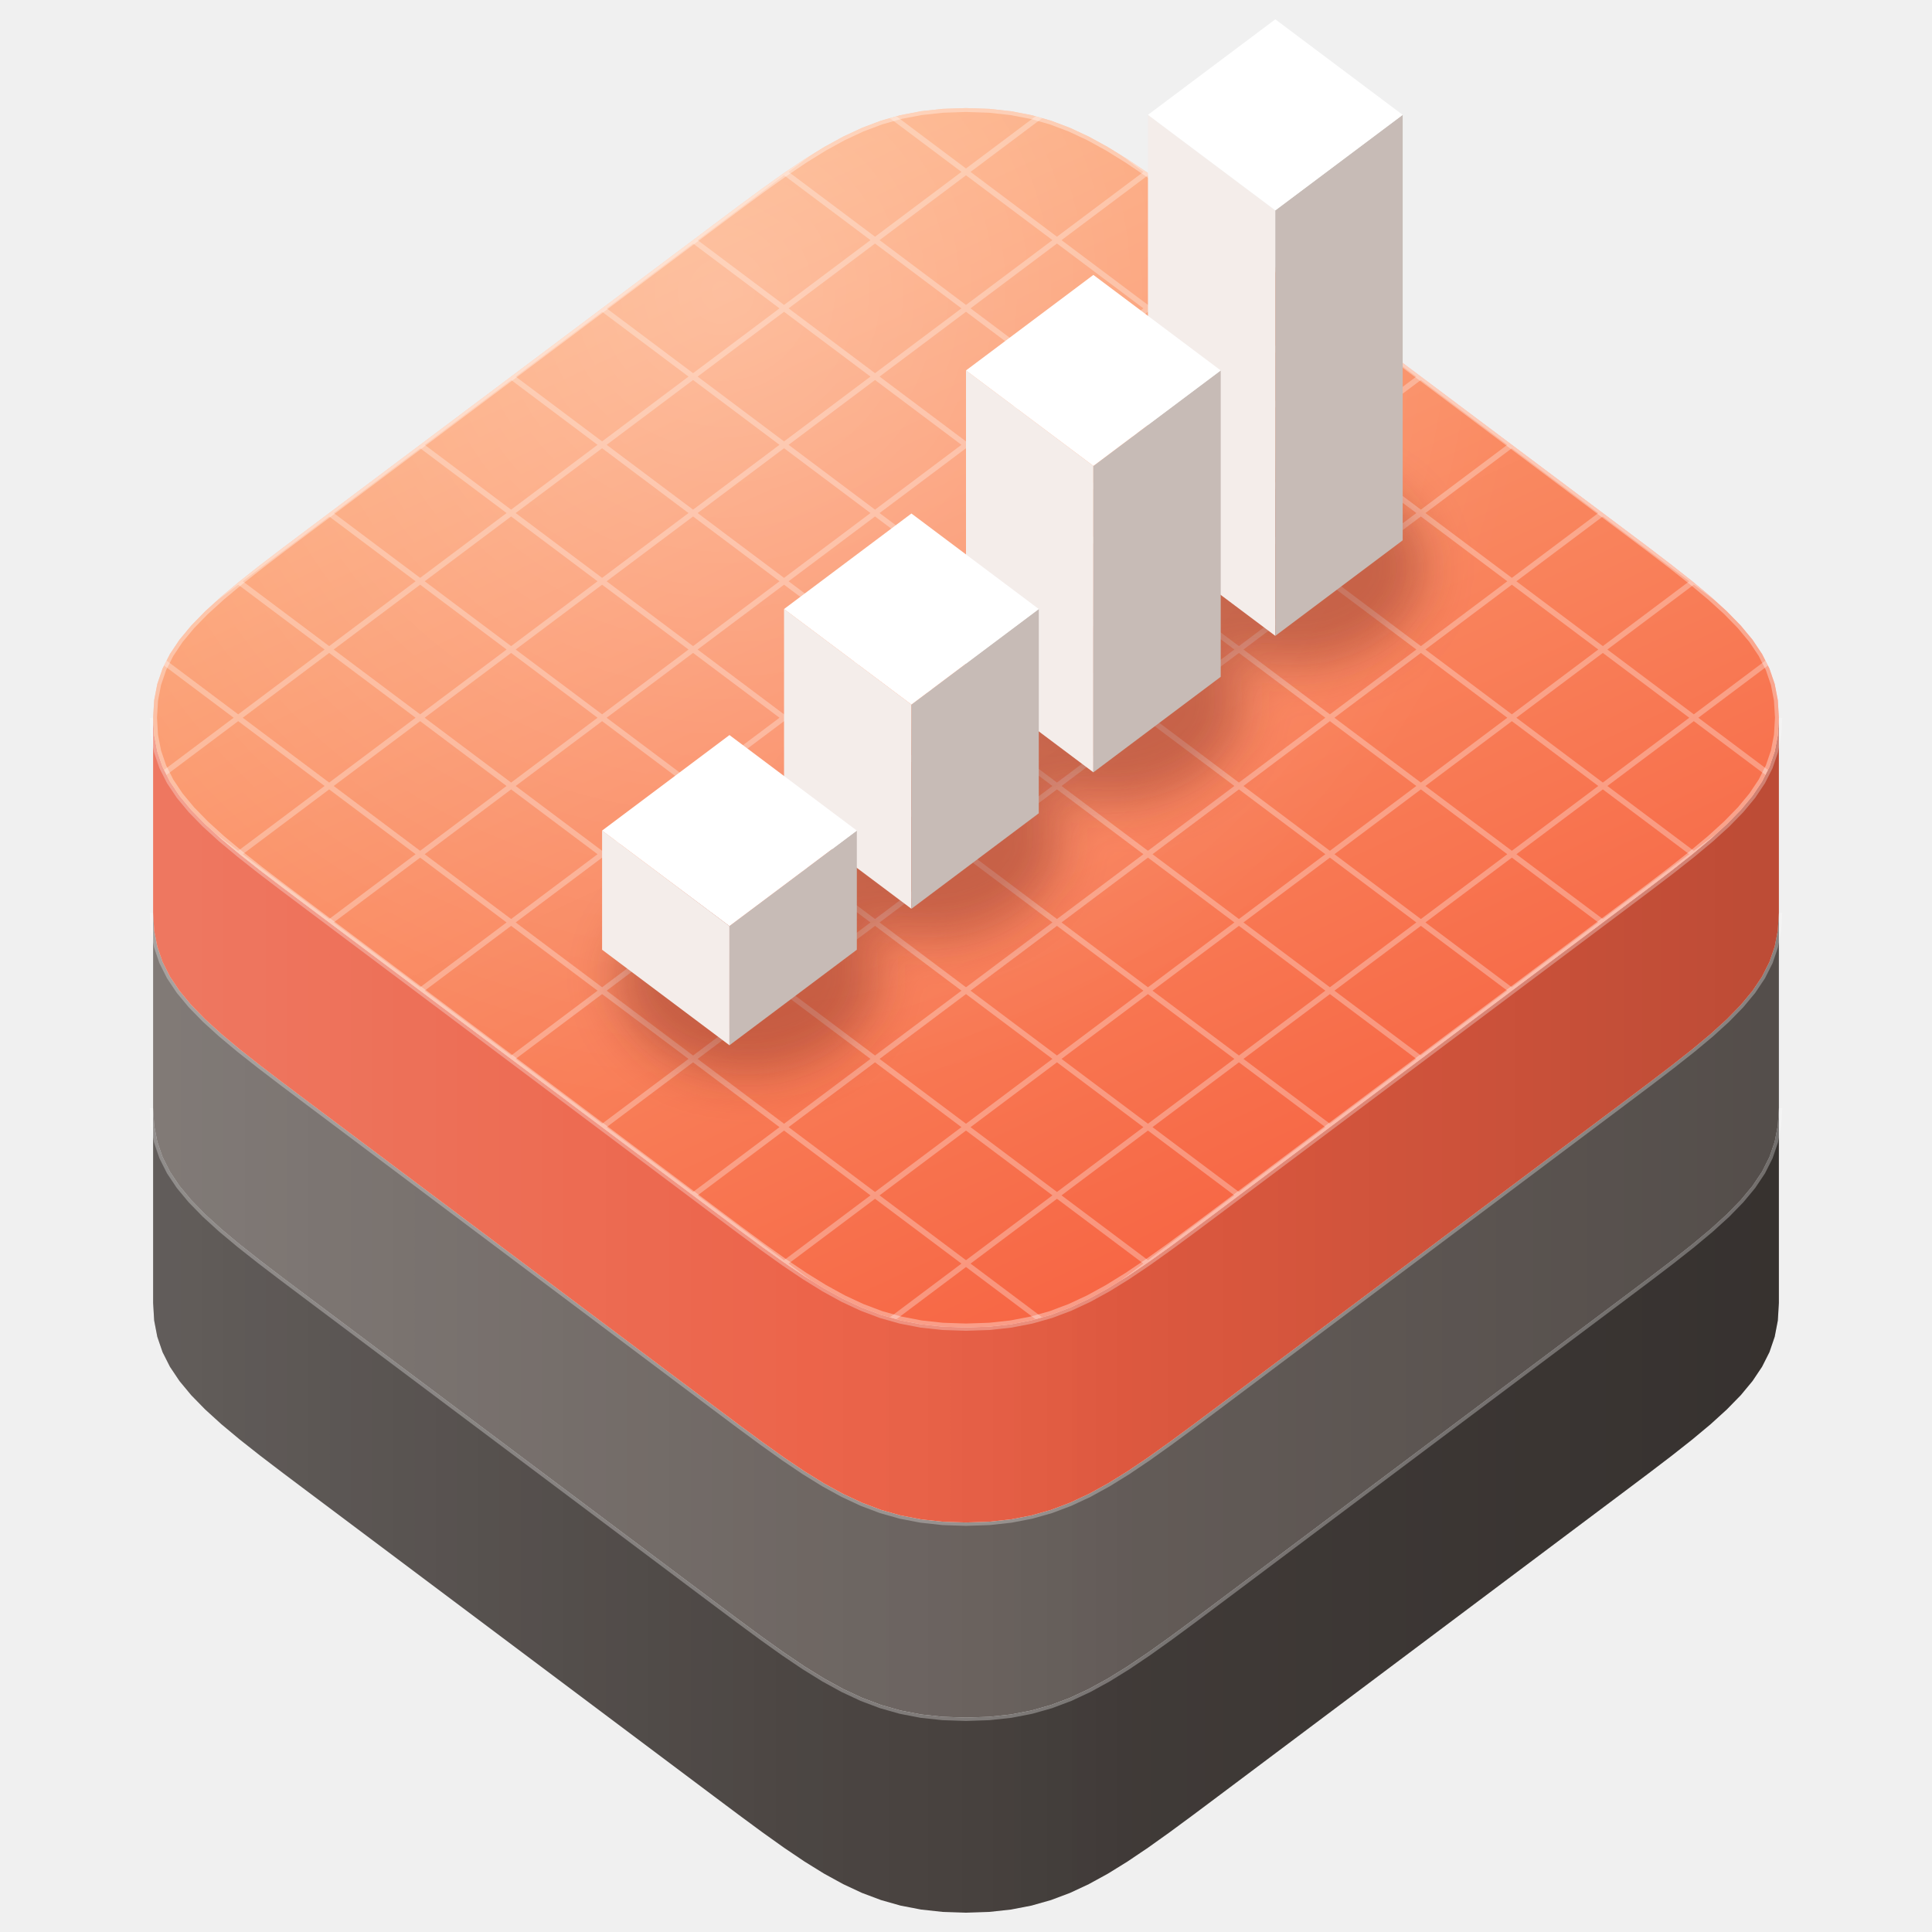
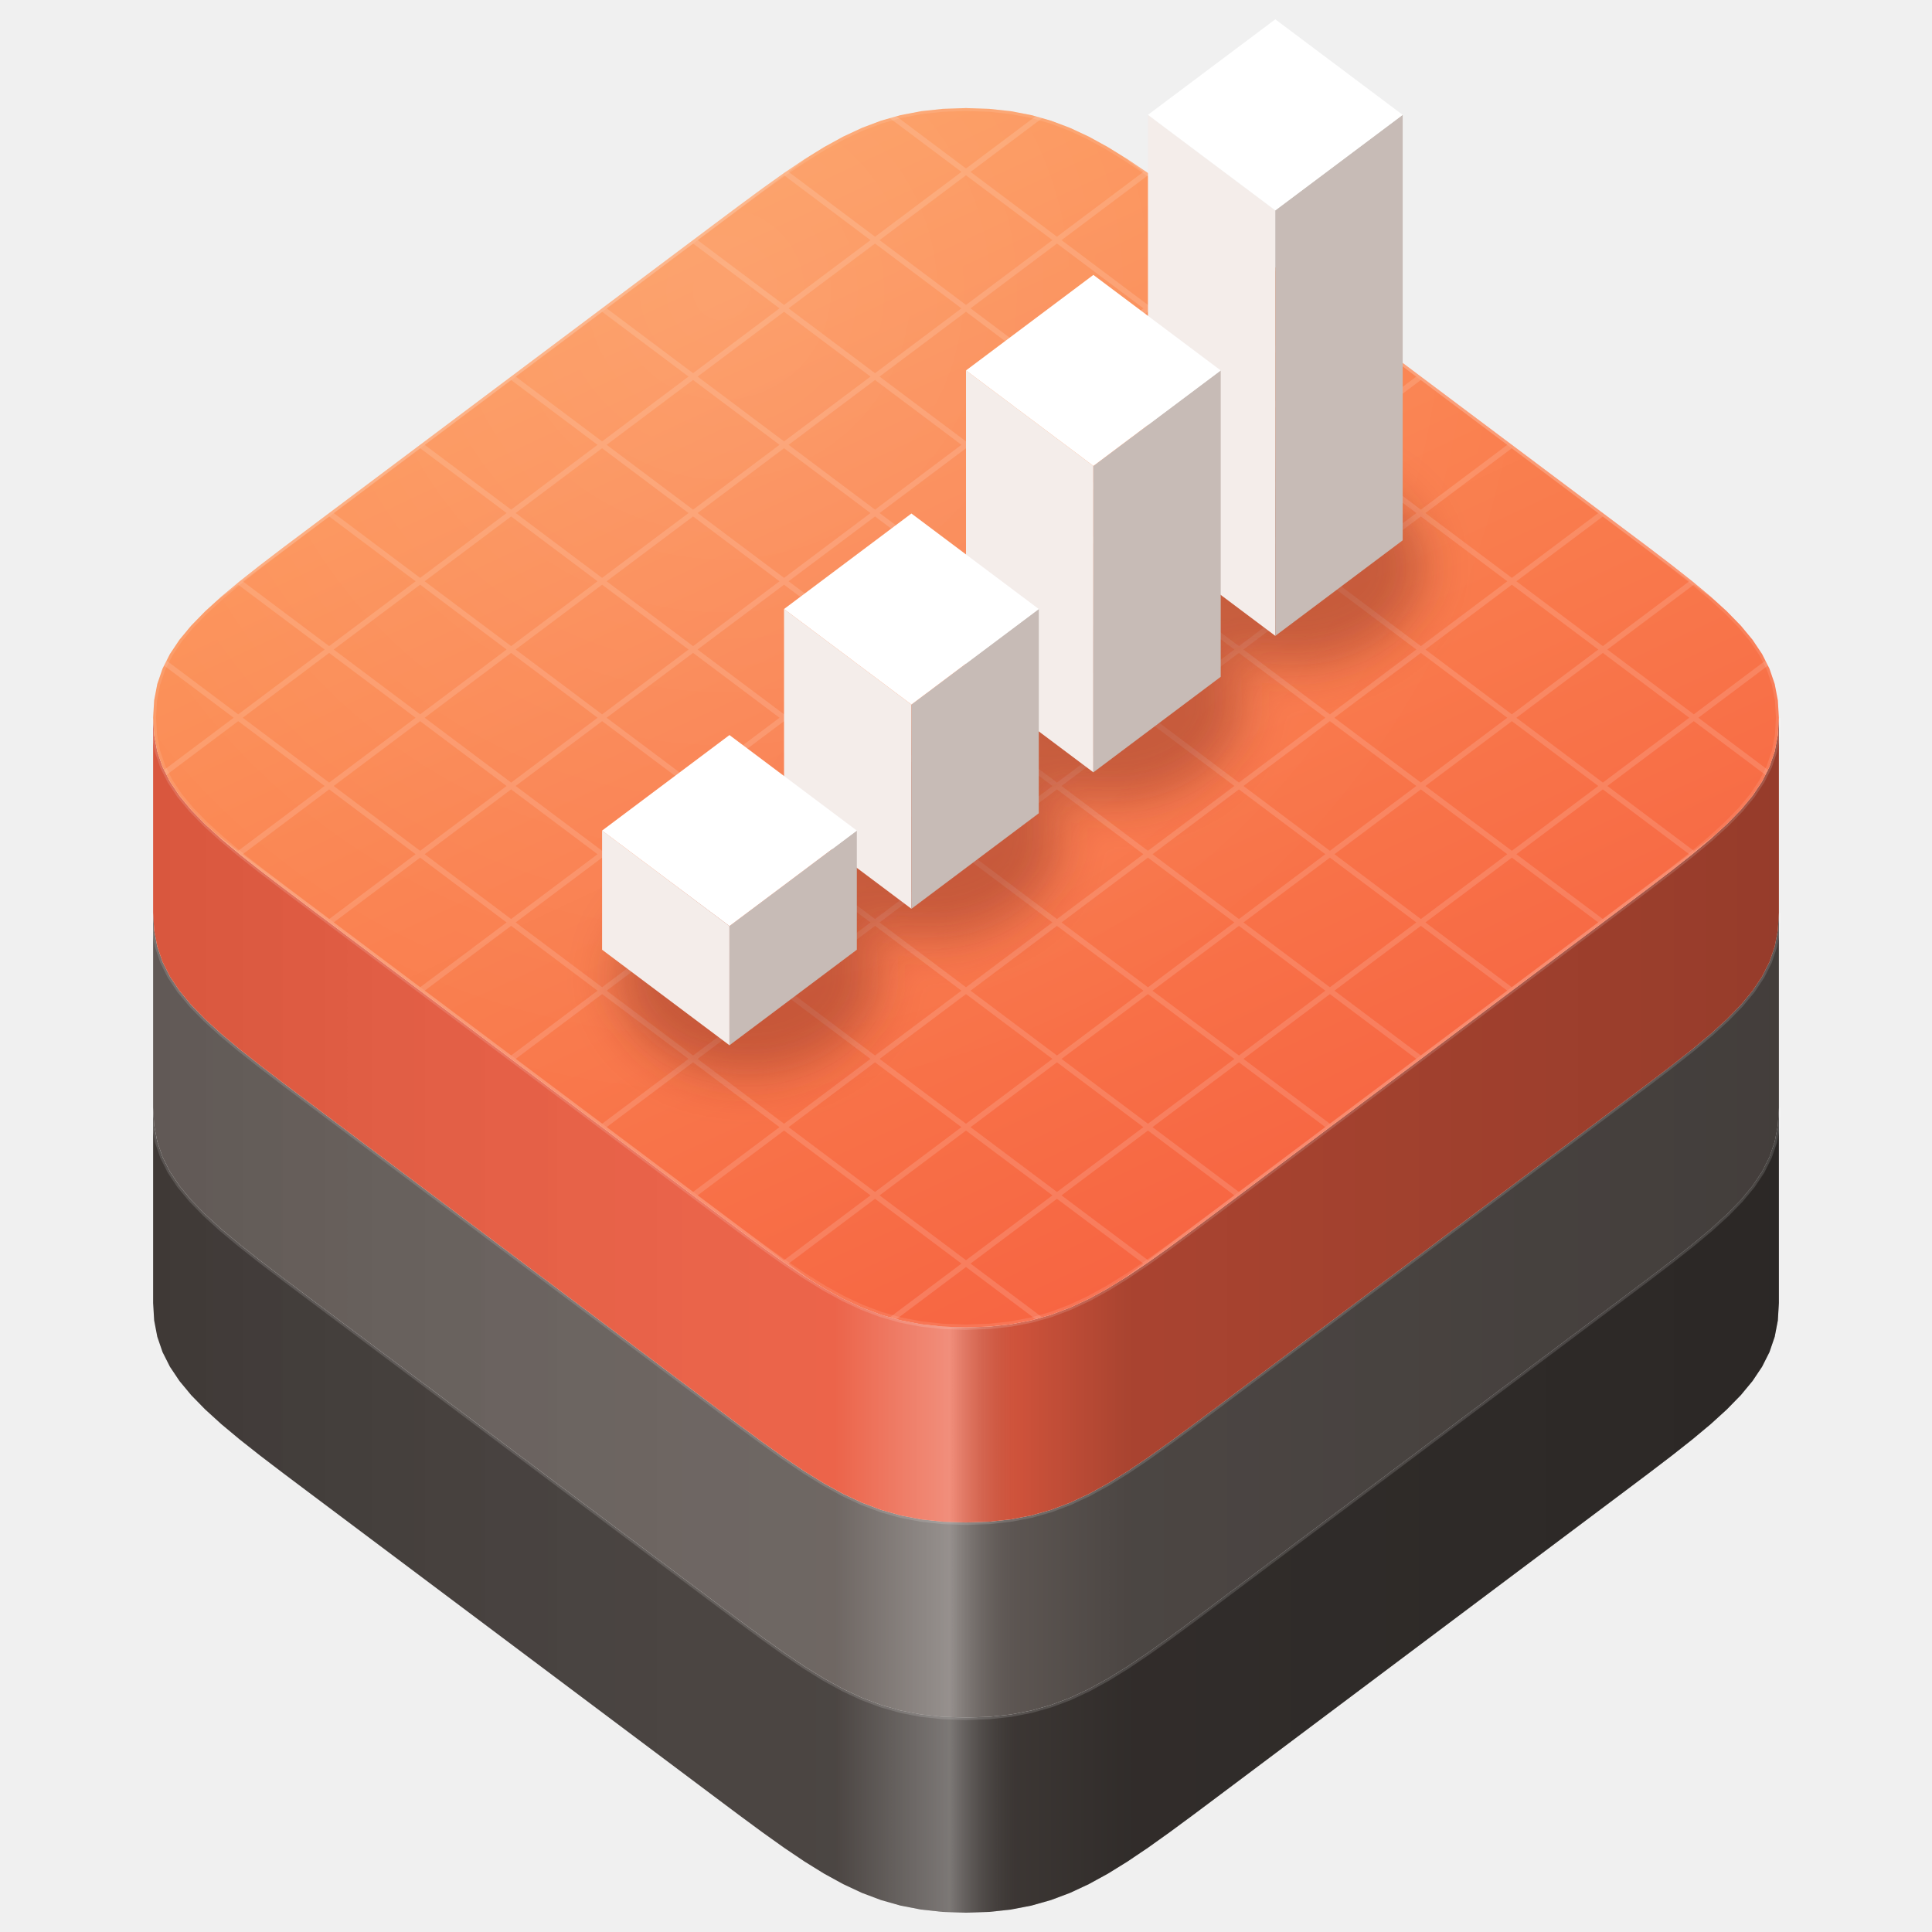
<svg xmlns="http://www.w3.org/2000/svg" viewBox="0 0 1024 1024" width="1024" height="1024">
  <defs>
    <linearGradient id="i-sh2" gradientUnits="userSpaceOnUse" x1="81.2" y1="0" x2="942.8" y2="0">
-       <stop offset="0" stop-color="#ffffff" stop-opacity="0.16" />
-       <stop offset="0.40" stop-color="#ffffff" stop-opacity="0.04" />
-       <stop offset="0.60" stop-color="#000000" stop-opacity="0.06" />
-       <stop offset="1" stop-color="#000000" stop-opacity="0.20" />
+       <stop offset="0" stop-color="#000000" stop-opacity="0.08" />
+       <stop offset="0.42" stop-color="#ffffff" stop-opacity="0.04" />
+       <stop offset="0.49" stop-color="#ffffff" stop-opacity="0.30" />
+       <stop offset="0.53" stop-color="#000000" stop-opacity="0.12" />
+       <stop offset="0.60" stop-color="#000000" stop-opacity="0.28" />
+       <stop offset="1" stop-color="#000000" stop-opacity="0.36" />
    </linearGradient>
    <linearGradient id="i-sh1" gradientUnits="userSpaceOnUse" x1="81.2" y1="0" x2="942.8" y2="0">
-       <stop offset="0" stop-color="#ffffff" stop-opacity="0.16" />
-       <stop offset="0.40" stop-color="#ffffff" stop-opacity="0.04" />
-       <stop offset="0.60" stop-color="#000000" stop-opacity="0.06" />
-       <stop offset="1" stop-color="#000000" stop-opacity="0.20" />
+       <stop offset="0" stop-color="#000000" stop-opacity="0.08" />
+       <stop offset="0.42" stop-color="#ffffff" stop-opacity="0.04" />
+       <stop offset="0.49" stop-color="#ffffff" stop-opacity="0.30" />
+       <stop offset="0.53" stop-color="#000000" stop-opacity="0.12" />
+       <stop offset="0.60" stop-color="#000000" stop-opacity="0.28" />
+       <stop offset="1" stop-color="#000000" stop-opacity="0.36" />
    </linearGradient>
    <linearGradient id="i-sh0" gradientUnits="userSpaceOnUse" x1="81.2" y1="0" x2="942.8" y2="0">
-       <stop offset="0" stop-color="#ffffff" stop-opacity="0.16" />
-       <stop offset="0.40" stop-color="#ffffff" stop-opacity="0.04" />
-       <stop offset="0.60" stop-color="#000000" stop-opacity="0.06" />
-       <stop offset="1" stop-color="#000000" stop-opacity="0.20" />
+       <stop offset="0" stop-color="#000000" stop-opacity="0.08" />
+       <stop offset="0.42" stop-color="#ffffff" stop-opacity="0.04" />
+       <stop offset="0.49" stop-color="#ffffff" stop-opacity="0.30" />
+       <stop offset="0.53" stop-color="#000000" stop-opacity="0.12" />
+       <stop offset="0.60" stop-color="#000000" stop-opacity="0.28" />
+       <stop offset="1" stop-color="#000000" stop-opacity="0.36" />
    </linearGradient>
    <linearGradient id="i-face" gradientUnits="userSpaceOnUse" x1="361.2" y1="57.3" x2="662.8" y2="703.6">
-       <stop offset="0" stop-color="#fdb081" />
+       <stop offset="0" stop-color="#fd9c5d" />
      <stop offset="1" stop-color="#f66140" />
    </linearGradient>
    <clipPath id="i-clip">
      <path d="M860.42 280.10 L873.82 290.16 L885.99 299.45 L896.94 308.09 L906.70 316.23 L915.26 324.01 L922.65 331.58 L928.87 339.07 L933.93 346.64 L937.85 354.41 L940.63 362.54 L942.29 371.16 L942.84 380.42 L942.29 389.68 L940.63 398.30 L937.85 406.43 L933.93 414.20 L928.87 421.77 L922.65 429.26 L915.26 436.83 L906.70 444.61 L896.94 452.75 L885.99 461.39 L873.82 470.67 L860.42 480.74 L645.77 641.74 L632.34 651.78 L619.96 660.91 L608.44 669.13 L597.59 676.44 L587.21 682.87 L577.12 688.41 L567.13 693.07 L557.05 696.87 L546.68 699.80 L535.84 701.89 L524.35 703.14 L512.00 703.55 L499.65 703.14 L488.16 701.89 L477.32 699.80 L466.95 696.87 L456.87 693.07 L446.88 688.41 L436.79 682.87 L426.41 676.44 L415.56 669.13 L404.04 660.91 L391.66 651.78 L378.23 641.74 L163.58 480.74 L150.18 470.67 L138.01 461.39 L127.06 452.75 L117.30 444.61 L108.74 436.83 L101.35 429.26 L95.13 421.77 L90.07 414.20 L86.15 406.43 L83.37 398.30 L81.71 389.68 L81.16 380.42 L81.71 371.16 L83.37 362.54 L86.15 354.41 L90.07 346.64 L95.13 339.07 L101.35 331.58 L108.74 324.01 L117.30 316.23 L127.06 308.09 L138.01 299.45 L150.18 290.16 L163.58 280.10 L378.23 119.10 L391.66 109.06 L404.04 99.93 L415.56 91.71 L426.41 84.39 L436.79 77.97 L446.88 72.43 L456.87 67.77 L466.95 63.97 L477.32 61.03 L488.16 58.95 L499.65 57.70 L512.00 57.29 L524.35 57.70 L535.84 58.95 L546.68 61.03 L557.05 63.97 L567.13 67.77 L577.12 72.43 L587.21 77.97 L597.59 84.39 L608.44 91.71 L619.96 99.93 L632.34 109.06 L645.77 119.10 Z" />
    </clipPath>
    <radialGradient id="i-sheen" gradientUnits="userSpaceOnUse" cx="382.7" cy="154.2" r="430.8">
-       <stop offset="0" stop-color="#ffffff" stop-opacity="0.28" />
+       <stop offset="0" stop-color="#ffffff" stop-opacity="0.12" />
      <stop offset="1" stop-color="#ffffff" stop-opacity="0" />
    </radialGradient>
    <filter id="i-oblur" x="-50%" y="-50%" width="200%" height="200%">
      <feGaussianBlur stdDeviation="12.29" />
    </filter>
  </defs>
  <path d="M81.16 587.22 L81.71 596.49 L83.37 605.11 L86.15 613.23 L90.07 621.01 L95.13 628.57 L101.35 636.06 L108.74 643.63 L117.30 651.41 L127.06 659.56 L138.01 668.20 L150.18 677.48 L163.58 687.55 L378.23 848.54 L391.66 858.59 L404.04 867.72 L415.56 875.93 L426.41 883.25 L436.79 889.67 L446.88 895.21 L456.87 899.88 L466.95 903.67 L477.32 906.61 L488.16 908.70 L499.65 909.94 L512.00 910.36 L524.35 909.94 L535.84 908.70 L546.68 906.61 L557.05 903.67 L567.13 899.88 L577.12 895.21 L587.21 889.67 L597.59 883.25 L608.44 875.93 L619.96 867.72 L632.34 858.59 L645.77 848.54 L860.42 687.55 L873.82 677.48 L885.99 668.20 L896.94 659.56 L906.70 651.41 L915.26 643.63 L922.65 636.06 L928.87 628.57 L933.93 621.01 L937.85 613.23 L940.63 605.11 L942.29 596.49 L942.84 587.22 L942.84 690.63 L942.29 699.89 L940.63 708.51 L937.85 716.64 L933.93 724.41 L928.87 731.97 L922.65 739.47 L915.26 747.03 L906.70 754.82 L896.94 762.96 L885.99 771.60 L873.82 780.88 L860.42 790.95 L645.77 951.94 L632.34 961.99 L619.96 971.12 L608.44 979.34 L597.59 986.65 L587.21 993.08 L577.12 998.61 L567.13 1003.28 L557.05 1007.07 L546.68 1010.01 L535.84 1012.10 L524.35 1013.35 L512.00 1013.76 L499.65 1013.35 L488.16 1012.10 L477.32 1010.01 L466.95 1007.07 L456.87 1003.28 L446.88 998.61 L436.79 993.08 L426.41 986.65 L415.56 979.34 L404.04 971.12 L391.66 961.99 L378.23 951.94 L163.58 790.95 L150.18 780.88 L138.01 771.60 L127.06 762.96 L117.30 754.82 L108.74 747.03 L101.35 739.47 L95.13 731.97 L90.07 724.41 L86.15 716.64 L83.37 708.51 L81.71 699.89 L81.16 690.63 Z" fill="#443e3b" />
  <path d="M81.16 587.22 L81.71 596.49 L83.37 605.11 L86.15 613.23 L90.07 621.01 L95.13 628.57 L101.35 636.06 L108.74 643.63 L117.30 651.41 L127.06 659.56 L138.01 668.20 L150.18 677.48 L163.58 687.55 L378.23 848.54 L391.66 858.59 L404.04 867.72 L415.56 875.93 L426.41 883.25 L436.79 889.67 L446.88 895.21 L456.87 899.88 L466.95 903.67 L477.32 906.61 L488.16 908.70 L499.65 909.94 L512.00 910.36 L524.35 909.94 L535.84 908.70 L546.68 906.61 L557.05 903.67 L567.13 899.88 L577.12 895.21 L587.21 889.67 L597.59 883.25 L608.44 875.93 L619.96 867.72 L632.34 858.59 L645.77 848.54 L860.42 687.55 L873.82 677.48 L885.99 668.20 L896.94 659.56 L906.70 651.41 L915.26 643.63 L922.65 636.06 L928.87 628.57 L933.93 621.01 L937.85 613.23 L940.63 605.11 L942.29 596.49 L942.84 587.22 L942.84 690.63 L942.29 699.89 L940.63 708.51 L937.85 716.64 L933.93 724.41 L928.87 731.97 L922.65 739.47 L915.26 747.03 L906.70 754.82 L896.94 762.96 L885.99 771.60 L873.82 780.88 L860.42 790.95 L645.77 951.94 L632.34 961.99 L619.96 971.12 L608.44 979.34 L597.59 986.65 L587.21 993.08 L577.12 998.61 L567.13 1003.28 L557.05 1007.07 L546.68 1010.01 L535.84 1012.10 L524.35 1013.35 L512.00 1013.76 L499.65 1013.35 L488.16 1012.10 L477.32 1010.01 L466.95 1007.07 L456.87 1003.28 L446.88 998.61 L436.79 993.08 L426.41 986.65 L415.56 979.34 L404.04 971.12 L391.66 961.99 L378.23 951.94 L163.58 790.95 L150.18 780.88 L138.01 771.60 L127.06 762.96 L117.30 754.82 L108.74 747.03 L101.35 739.47 L95.13 731.97 L90.07 724.41 L86.15 716.64 L83.37 708.51 L81.71 699.89 L81.16 690.63 Z" fill="url(#i-sh2)" />
-   <path d="M81.16 587.22 L81.71 596.49 L83.37 605.11 L86.15 613.23 L90.07 621.01 L95.13 628.57 L101.35 636.06 L108.74 643.63 L117.30 651.41 L127.06 659.56 L138.01 668.20 L150.18 677.48 L163.58 687.55 L378.23 848.54 L391.66 858.59 L404.04 867.72 L415.56 875.93 L426.41 883.25 L436.79 889.67 L446.88 895.21 L456.87 899.88 L466.95 903.67 L477.32 906.61 L488.16 908.70 L499.65 909.94 L512.00 910.36 L524.35 909.94 L535.84 908.70 L546.68 906.61 L557.05 903.67 L567.13 899.88 L577.12 895.21 L587.21 889.67 L597.59 883.25 L608.44 875.93 L619.96 867.72 L632.34 858.59 L645.77 848.54 L860.42 687.55 L873.82 677.48 L885.99 668.20 L896.94 659.56 L906.70 651.41 L915.26 643.63 L922.65 636.06 L928.87 628.57 L933.93 621.01 L937.85 613.23 L940.63 605.11 L942.29 596.49 L942.84 587.22" fill="none" stroke="#ffffff" stroke-opacity="0.30" stroke-width="3.58" />
+   <path d="M81.16 587.22 L81.71 596.49 L83.37 605.11 L86.15 613.23 L90.07 621.01 L95.13 628.57 L101.35 636.06 L108.74 643.63 L117.30 651.41 L127.06 659.56 L138.01 668.20 L150.18 677.48 L163.58 687.55 L378.23 848.54 L391.66 858.59 L404.04 867.72 L415.56 875.93 L426.41 883.25 L436.79 889.67 L446.88 895.21 L456.87 899.88 L466.95 903.67 L477.32 906.61 L488.16 908.70 L499.65 909.94 L512.00 910.36 L524.35 909.94 L535.84 908.70 L546.68 906.61 L557.05 903.67 L567.13 899.88 L577.12 895.21 L587.21 889.67 L597.59 883.25 L608.44 875.93 L619.96 867.72 L632.34 858.59 L645.77 848.54 L860.42 687.55 L873.82 677.48 L885.99 668.20 L896.94 659.56 L906.70 651.41 L915.26 643.63 L922.65 636.06 L928.87 628.57 L933.93 621.01 L937.85 613.23 L940.63 605.11 L942.29 596.49 L942.84 587.22" fill="none" stroke="#ffffff" stroke-opacity="0.14" stroke-width="2.56" />
  <path d="M81.16 483.82 L81.71 493.08 L83.37 501.71 L86.15 509.83 L90.07 517.61 L95.13 525.17 L101.35 532.66 L108.74 540.23 L117.30 548.01 L127.06 556.15 L138.01 564.79 L150.18 574.08 L163.58 584.15 L378.23 745.14 L391.66 755.19 L404.04 764.31 L415.56 772.53 L426.41 779.85 L436.79 786.27 L446.88 791.81 L456.87 796.47 L466.95 800.27 L477.32 803.21 L488.16 805.29 L499.65 806.54 L512.00 806.95 L524.35 806.54 L535.84 805.29 L546.68 803.21 L557.05 800.27 L567.13 796.47 L577.12 791.81 L587.21 786.27 L597.59 779.85 L608.44 772.53 L619.96 764.31 L632.34 755.19 L645.77 745.14 L860.42 584.15 L873.82 574.08 L885.99 564.79 L896.94 556.15 L906.70 548.01 L915.26 540.23 L922.65 532.66 L928.87 525.17 L933.93 517.61 L937.85 509.83 L940.63 501.71 L942.29 493.08 L942.84 483.82 L942.84 587.22 L942.29 596.49 L940.63 605.11 L937.85 613.23 L933.93 621.01 L928.87 628.57 L922.65 636.06 L915.26 643.63 L906.70 651.41 L896.94 659.56 L885.99 668.20 L873.82 677.48 L860.42 687.55 L645.77 848.54 L632.34 858.59 L619.96 867.72 L608.44 875.93 L597.59 883.25 L587.21 889.67 L577.12 895.21 L567.13 899.88 L557.05 903.67 L546.68 906.61 L535.84 908.70 L524.35 909.94 L512.00 910.36 L499.65 909.94 L488.16 908.70 L477.32 906.61 L466.95 903.67 L456.87 899.88 L446.88 895.21 L436.79 889.67 L426.41 883.25 L415.56 875.93 L404.04 867.72 L391.66 858.59 L378.23 848.54 L163.58 687.55 L150.18 677.48 L138.01 668.20 L127.06 659.56 L117.30 651.41 L108.74 643.63 L101.35 636.06 L95.13 628.57 L90.07 621.01 L86.15 613.23 L83.37 605.11 L81.71 596.49 L81.16 587.22 Z" fill="#69615d" />
  <path d="M81.16 483.82 L81.71 493.08 L83.37 501.71 L86.15 509.83 L90.07 517.61 L95.13 525.17 L101.35 532.66 L108.74 540.23 L117.30 548.01 L127.06 556.15 L138.01 564.79 L150.18 574.08 L163.58 584.15 L378.23 745.14 L391.66 755.19 L404.04 764.31 L415.56 772.53 L426.41 779.85 L436.79 786.27 L446.88 791.81 L456.87 796.47 L466.95 800.27 L477.32 803.21 L488.16 805.29 L499.65 806.54 L512.00 806.95 L524.35 806.54 L535.84 805.29 L546.68 803.21 L557.05 800.27 L567.13 796.47 L577.12 791.81 L587.21 786.27 L597.59 779.85 L608.44 772.53 L619.96 764.31 L632.34 755.19 L645.77 745.14 L860.42 584.15 L873.82 574.08 L885.99 564.79 L896.94 556.15 L906.70 548.01 L915.26 540.23 L922.65 532.66 L928.87 525.17 L933.93 517.61 L937.85 509.83 L940.63 501.71 L942.29 493.08 L942.84 483.82 L942.84 587.22 L942.29 596.49 L940.63 605.11 L937.85 613.23 L933.93 621.01 L928.87 628.57 L922.65 636.06 L915.26 643.63 L906.70 651.41 L896.94 659.56 L885.99 668.20 L873.82 677.48 L860.42 687.55 L645.77 848.54 L632.34 858.59 L619.96 867.72 L608.44 875.93 L597.59 883.25 L587.21 889.67 L577.12 895.21 L567.13 899.88 L557.05 903.67 L546.68 906.61 L535.84 908.70 L524.35 909.94 L512.00 910.36 L499.65 909.94 L488.16 908.70 L477.32 906.61 L466.95 903.67 L456.87 899.88 L446.88 895.21 L436.79 889.67 L426.41 883.25 L415.56 875.93 L404.04 867.72 L391.66 858.59 L378.23 848.54 L163.58 687.55 L150.18 677.48 L138.01 668.20 L127.06 659.56 L117.30 651.41 L108.74 643.63 L101.35 636.06 L95.13 628.57 L90.07 621.01 L86.15 613.23 L83.37 605.11 L81.71 596.49 L81.16 587.22 Z" fill="url(#i-sh1)" />
-   <path d="M81.16 483.82 L81.71 493.08 L83.37 501.71 L86.15 509.83 L90.07 517.61 L95.13 525.17 L101.35 532.66 L108.74 540.23 L117.30 548.01 L127.06 556.15 L138.01 564.79 L150.18 574.08 L163.58 584.15 L378.23 745.14 L391.66 755.19 L404.04 764.31 L415.56 772.53 L426.41 779.85 L436.79 786.27 L446.88 791.81 L456.87 796.47 L466.95 800.27 L477.32 803.21 L488.16 805.29 L499.65 806.54 L512.00 806.95 L524.35 806.54 L535.84 805.29 L546.68 803.21 L557.05 800.27 L567.13 796.47 L577.12 791.81 L587.21 786.27 L597.59 779.85 L608.44 772.53 L619.96 764.31 L632.34 755.19 L645.77 745.14 L860.42 584.15 L873.82 574.08 L885.99 564.79 L896.94 556.15 L906.70 548.01 L915.26 540.23 L922.65 532.66 L928.87 525.17 L933.93 517.61 L937.85 509.83 L940.63 501.71 L942.29 493.08 L942.84 483.82" fill="none" stroke="#ffffff" stroke-opacity="0.30" stroke-width="3.58" />
+   <path d="M81.16 483.82 L81.71 493.08 L83.37 501.71 L86.15 509.83 L90.07 517.61 L95.13 525.17 L101.35 532.66 L108.74 540.23 L117.30 548.01 L127.06 556.15 L138.01 564.79 L150.18 574.08 L163.58 584.15 L378.23 745.14 L391.66 755.19 L404.04 764.31 L415.56 772.53 L426.41 779.85 L436.79 786.27 L446.88 791.81 L456.87 796.47 L466.95 800.27 L477.32 803.21 L488.16 805.29 L499.65 806.54 L512.00 806.95 L524.35 806.54 L535.84 805.29 L546.68 803.21 L557.05 800.27 L567.13 796.47 L577.12 791.81 L587.21 786.27 L597.59 779.85 L608.44 772.53 L619.96 764.31 L632.34 755.19 L645.77 745.14 L860.42 584.15 L873.82 574.08 L885.99 564.79 L896.94 556.15 L906.70 548.01 L915.26 540.23 L922.65 532.66 L928.87 525.17 L933.93 517.61 L937.85 509.83 L940.63 501.71 L942.29 493.08 L942.84 483.82" fill="none" stroke="#ffffff" stroke-opacity="0.14" stroke-width="2.56" />
  <path d="M81.16 380.42 L81.71 389.68 L83.37 398.30 L86.15 406.43 L90.07 414.20 L95.13 421.77 L101.35 429.26 L108.74 436.83 L117.30 444.61 L127.06 452.75 L138.01 461.39 L150.18 470.67 L163.58 480.74 L378.23 641.74 L391.66 651.78 L404.04 660.91 L415.56 669.13 L426.41 676.44 L436.79 682.87 L446.88 688.41 L456.87 693.07 L466.95 696.87 L477.32 699.80 L488.16 701.89 L499.65 703.14 L512.00 703.55 L524.35 703.14 L535.84 701.89 L546.68 699.80 L557.05 696.87 L567.13 693.07 L577.12 688.41 L587.21 682.87 L597.59 676.44 L608.44 669.13 L619.96 660.91 L632.34 651.78 L645.77 641.74 L860.42 480.74 L873.82 470.67 L885.99 461.39 L896.94 452.75 L906.70 444.61 L915.26 436.83 L922.65 429.26 L928.87 421.77 L933.93 414.20 L937.85 406.43 L940.63 398.30 L942.29 389.68 L942.84 380.42 L942.84 483.82 L942.29 493.08 L940.63 501.71 L937.85 509.83 L933.93 517.61 L928.87 525.17 L922.65 532.66 L915.26 540.23 L906.70 548.01 L896.94 556.15 L885.99 564.79 L873.82 574.08 L860.42 584.15 L645.77 745.14 L632.34 755.19 L619.96 764.31 L608.44 772.53 L597.59 779.85 L587.21 786.27 L577.12 791.81 L567.13 796.47 L557.05 800.27 L546.68 803.21 L535.84 805.29 L524.35 806.54 L512.00 806.95 L499.65 806.54 L488.16 805.29 L477.32 803.21 L466.95 800.27 L456.87 796.47 L446.88 791.81 L436.79 786.27 L426.41 779.85 L415.56 772.53 L404.04 764.31 L391.66 755.19 L378.23 745.14 L163.58 584.15 L150.18 574.08 L138.01 564.79 L127.06 556.15 L117.30 548.01 L108.74 540.23 L101.35 532.66 L95.13 525.17 L90.07 517.61 L86.15 509.83 L83.37 501.71 L81.71 493.08 L81.16 483.82 Z" fill="#eb5e43" />
  <path d="M81.16 380.42 L81.71 389.68 L83.37 398.30 L86.15 406.43 L90.07 414.20 L95.13 421.77 L101.35 429.26 L108.74 436.83 L117.30 444.61 L127.06 452.75 L138.01 461.39 L150.18 470.67 L163.58 480.74 L378.23 641.74 L391.66 651.78 L404.04 660.91 L415.56 669.13 L426.41 676.44 L436.79 682.87 L446.88 688.41 L456.87 693.07 L466.95 696.87 L477.32 699.80 L488.16 701.89 L499.65 703.14 L512.00 703.55 L524.35 703.14 L535.84 701.89 L546.68 699.80 L557.05 696.87 L567.13 693.07 L577.12 688.41 L587.21 682.87 L597.59 676.44 L608.44 669.13 L619.96 660.91 L632.34 651.78 L645.77 641.74 L860.42 480.74 L873.82 470.67 L885.99 461.39 L896.94 452.75 L906.70 444.61 L915.26 436.83 L922.65 429.26 L928.87 421.77 L933.93 414.20 L937.85 406.43 L940.63 398.30 L942.29 389.68 L942.84 380.42 L942.84 483.82 L942.29 493.08 L940.63 501.71 L937.85 509.83 L933.93 517.61 L928.87 525.17 L922.65 532.66 L915.26 540.23 L906.70 548.01 L896.94 556.15 L885.99 564.79 L873.82 574.08 L860.42 584.15 L645.77 745.14 L632.34 755.19 L619.96 764.31 L608.44 772.53 L597.59 779.85 L587.21 786.27 L577.12 791.81 L567.13 796.47 L557.05 800.27 L546.68 803.21 L535.84 805.29 L524.35 806.54 L512.00 806.95 L499.65 806.54 L488.16 805.29 L477.32 803.21 L466.95 800.27 L456.87 796.47 L446.88 791.81 L436.79 786.27 L426.41 779.85 L415.56 772.53 L404.04 764.31 L391.66 755.19 L378.23 745.14 L163.58 584.15 L150.18 574.08 L138.01 564.79 L127.06 556.15 L117.30 548.01 L108.74 540.23 L101.35 532.66 L95.13 525.17 L90.07 517.61 L86.15 509.83 L83.37 501.71 L81.71 493.08 L81.16 483.82 Z" fill="url(#i-sh0)" />
-   <path d="M81.16 380.42 L81.71 389.68 L83.37 398.30 L86.15 406.43 L90.07 414.20 L95.13 421.77 L101.35 429.26 L108.74 436.83 L117.30 444.61 L127.06 452.75 L138.01 461.39 L150.18 470.67 L163.58 480.74 L378.23 641.74 L391.66 651.78 L404.04 660.91 L415.56 669.13 L426.41 676.44 L436.79 682.87 L446.88 688.41 L456.87 693.07 L466.95 696.87 L477.32 699.80 L488.16 701.89 L499.65 703.14 L512.00 703.55 L524.35 703.14 L535.84 701.89 L546.68 699.80 L557.05 696.87 L567.13 693.07 L577.12 688.41 L587.21 682.87 L597.59 676.44 L608.44 669.13 L619.96 660.91 L632.34 651.78 L645.77 641.74 L860.42 480.74 L873.82 470.67 L885.99 461.39 L896.94 452.75 L906.70 444.61 L915.26 436.83 L922.65 429.26 L928.87 421.77 L933.93 414.20 L937.85 406.43 L940.63 398.30 L942.29 389.68 L942.84 380.42" fill="none" stroke="#ffffff" stroke-opacity="0.30" stroke-width="3.58" />
+   <path d="M81.16 380.42 L81.71 389.68 L83.37 398.30 L86.15 406.43 L90.07 414.20 L95.13 421.77 L101.35 429.26 L108.74 436.83 L117.30 444.61 L127.06 452.75 L138.01 461.39 L150.18 470.67 L163.58 480.74 L378.23 641.74 L391.66 651.78 L404.04 660.91 L415.56 669.13 L426.41 676.44 L436.79 682.87 L446.88 688.41 L456.87 693.07 L466.95 696.87 L477.32 699.80 L488.16 701.89 L499.65 703.14 L512.00 703.55 L524.35 703.14 L535.84 701.89 L546.68 699.80 L557.05 696.87 L567.13 693.07 L577.12 688.41 L587.21 682.87 L597.59 676.44 L608.44 669.13 L619.96 660.91 L632.34 651.78 L645.77 641.74 L860.42 480.74 L873.82 470.67 L885.99 461.39 L896.94 452.75 L906.70 444.61 L915.26 436.83 L922.65 429.26 L928.87 421.77 L933.93 414.20 L937.85 406.43 L940.63 398.30 L942.29 389.68 L942.84 380.42" fill="none" stroke="#ffffff" stroke-opacity="0.14" stroke-width="2.56" />
  <path d="M860.42 280.10 L873.82 290.16 L885.99 299.45 L896.94 308.09 L906.70 316.23 L915.26 324.01 L922.65 331.58 L928.87 339.07 L933.93 346.64 L937.85 354.41 L940.63 362.54 L942.29 371.16 L942.84 380.42 L942.29 389.68 L940.63 398.30 L937.85 406.43 L933.93 414.20 L928.87 421.77 L922.65 429.26 L915.26 436.83 L906.70 444.61 L896.94 452.75 L885.99 461.39 L873.82 470.67 L860.42 480.74 L645.77 641.74 L632.34 651.78 L619.96 660.91 L608.44 669.13 L597.59 676.44 L587.21 682.87 L577.12 688.41 L567.13 693.07 L557.05 696.87 L546.68 699.80 L535.84 701.89 L524.35 703.14 L512.00 703.55 L499.65 703.14 L488.16 701.89 L477.32 699.80 L466.95 696.87 L456.87 693.07 L446.88 688.41 L436.79 682.87 L426.41 676.44 L415.56 669.13 L404.04 660.91 L391.66 651.78 L378.23 641.74 L163.58 480.74 L150.18 470.67 L138.01 461.39 L127.06 452.75 L117.30 444.61 L108.74 436.83 L101.35 429.26 L95.13 421.77 L90.07 414.20 L86.15 406.43 L83.37 398.30 L81.71 389.68 L81.16 380.42 L81.71 371.16 L83.37 362.54 L86.15 354.41 L90.07 346.64 L95.13 339.07 L101.35 331.58 L108.74 324.01 L117.30 316.23 L127.06 308.09 L138.01 299.45 L150.18 290.16 L163.58 280.10 L378.23 119.10 L391.66 109.06 L404.04 99.93 L415.56 91.71 L426.41 84.39 L436.79 77.97 L446.88 72.43 L456.87 67.77 L466.95 63.97 L477.32 61.03 L488.16 58.95 L499.65 57.70 L512.00 57.29 L524.35 57.70 L535.84 58.95 L546.68 61.03 L557.05 63.97 L567.13 67.77 L577.12 72.43 L587.21 77.97 L597.59 84.39 L608.44 91.71 L619.96 99.93 L632.34 109.06 L645.77 119.10 Z" fill="url(#i-face)" />
-   <g clip-path="url(#i-clip)" opacity="0.3">
+   <g clip-path="url(#i-clip)" opacity="0.14">
    <g transform="translate(512.00 380.42) scale(1 0.75) rotate(45) scale(681.92)">
      <path d="M-0.50 -0.6 V0.6 M-0.6 -0.50 H0.6 M-0.40 -0.6 V0.6 M-0.6 -0.40 H0.6 M-0.30 -0.6 V0.6 M-0.6 -0.30 H0.6 M-0.20 -0.6 V0.6 M-0.6 -0.20 H0.6 M-0.10 -0.6 V0.6 M-0.6 -0.10 H0.6 M0.00 -0.6 V0.6 M-0.6 0.00 H0.6 M0.10 -0.6 V0.6 M-0.6 0.10 H0.6 M0.20 -0.6 V0.6 M-0.6 0.20 H0.6 M0.30 -0.6 V0.6 M-0.6 0.30 H0.6 M0.40 -0.6 V0.6 M-0.6 0.40 H0.6 M0.50 -0.6 V0.6 M-0.6 0.50 H0.6" stroke="#ffffff" stroke-width="0.005" fill="none" />
    </g>
  </g>
  <path d="M860.42 280.10 L873.82 290.16 L885.99 299.45 L896.94 308.09 L906.70 316.23 L915.26 324.01 L922.65 331.58 L928.87 339.07 L933.93 346.64 L937.85 354.41 L940.63 362.54 L942.29 371.16 L942.84 380.42 L942.29 389.68 L940.63 398.30 L937.85 406.43 L933.93 414.20 L928.87 421.77 L922.65 429.26 L915.26 436.83 L906.70 444.61 L896.94 452.75 L885.99 461.39 L873.82 470.67 L860.42 480.74 L645.77 641.74 L632.34 651.78 L619.96 660.91 L608.44 669.13 L597.59 676.44 L587.21 682.87 L577.12 688.41 L567.13 693.07 L557.05 696.87 L546.68 699.80 L535.84 701.89 L524.35 703.14 L512.00 703.55 L499.65 703.14 L488.16 701.89 L477.32 699.80 L466.95 696.87 L456.87 693.07 L446.88 688.41 L436.79 682.87 L426.41 676.44 L415.56 669.13 L404.04 660.91 L391.66 651.78 L378.23 641.74 L163.58 480.74 L150.18 470.67 L138.01 461.39 L127.06 452.75 L117.30 444.61 L108.74 436.83 L101.35 429.26 L95.13 421.77 L90.07 414.20 L86.15 406.43 L83.37 398.30 L81.71 389.68 L81.16 380.42 L81.71 371.16 L83.37 362.54 L86.15 354.41 L90.07 346.64 L95.13 339.07 L101.35 331.58 L108.74 324.01 L117.30 316.23 L127.06 308.09 L138.01 299.45 L150.18 290.16 L163.58 280.10 L378.23 119.10 L391.66 109.06 L404.04 99.93 L415.56 91.71 L426.41 84.39 L436.79 77.97 L446.88 72.43 L456.87 67.77 L466.95 63.97 L477.32 61.03 L488.16 58.95 L499.65 57.70 L512.00 57.29 L524.35 57.70 L535.84 58.95 L546.68 61.03 L557.05 63.97 L567.13 67.77 L577.12 72.43 L587.21 77.97 L597.59 84.39 L608.44 91.71 L619.96 99.93 L632.34 109.06 L645.77 119.10 Z" fill="url(#i-sheen)" />
-   <path d="M860.42 280.10 L873.82 290.16 L885.99 299.45 L896.94 308.09 L906.70 316.23 L915.26 324.01 L922.65 331.58 L928.87 339.07 L933.93 346.64 L937.85 354.41 L940.63 362.54 L942.29 371.16 L942.84 380.42 L942.29 389.68 L940.63 398.30 L937.85 406.43 L933.93 414.20 L928.87 421.77 L922.65 429.26 L915.26 436.83 L906.70 444.61 L896.94 452.75 L885.99 461.39 L873.82 470.67 L860.42 480.74 L645.77 641.74 L632.34 651.78 L619.96 660.91 L608.44 669.13 L597.59 676.44 L587.21 682.87 L577.12 688.41 L567.13 693.07 L557.05 696.87 L546.68 699.80 L535.84 701.89 L524.35 703.14 L512.00 703.55 L499.65 703.14 L488.16 701.89 L477.32 699.80 L466.95 696.87 L456.87 693.07 L446.88 688.41 L436.79 682.87 L426.41 676.44 L415.56 669.13 L404.04 660.91 L391.66 651.78 L378.23 641.74 L163.58 480.74 L150.18 470.67 L138.01 461.39 L127.06 452.75 L117.30 444.61 L108.74 436.83 L101.35 429.26 L95.13 421.77 L90.07 414.20 L86.15 406.43 L83.37 398.30 L81.71 389.68 L81.16 380.42 L81.71 371.16 L83.37 362.54 L86.15 354.41 L90.07 346.64 L95.13 339.07 L101.35 331.58 L108.74 324.01 L117.30 316.23 L127.06 308.09 L138.01 299.45 L150.18 290.16 L163.58 280.10 L378.23 119.10 L391.66 109.06 L404.04 99.93 L415.56 91.71 L426.41 84.39 L436.79 77.97 L446.88 72.43 L456.87 67.77 L466.95 63.97 L477.32 61.03 L488.16 58.95 L499.65 57.70 L512.00 57.29 L524.35 57.70 L535.84 58.95 L546.68 61.03 L557.05 63.97 L567.13 67.77 L577.12 72.43 L587.21 77.97 L597.59 84.39 L608.44 91.71 L619.96 99.93 L632.34 109.06 L645.77 119.10 Z" fill="none" stroke="#ffffff" stroke-opacity="0.35" stroke-width="4.10" clip-path="url(#i-clip)" />
+   <path d="M860.42 280.10 L873.82 290.16 L885.99 299.45 L896.94 308.09 L906.70 316.23 L915.26 324.01 L922.65 331.58 L928.87 339.07 L933.93 346.64 L937.85 354.41 L940.63 362.54 L942.29 371.16 L942.84 380.42 L942.29 389.68 L940.63 398.30 L937.85 406.43 L933.93 414.20 L928.87 421.77 L922.65 429.26 L915.26 436.83 L906.70 444.61 L896.94 452.75 L885.99 461.39 L873.82 470.67 L860.42 480.74 L645.77 641.74 L632.34 651.78 L619.96 660.91 L608.44 669.13 L597.59 676.44 L587.21 682.87 L577.12 688.41 L567.13 693.07 L557.05 696.87 L546.68 699.80 L535.84 701.89 L524.35 703.14 L512.00 703.55 L499.65 703.14 L488.16 701.89 L477.32 699.80 L466.95 696.87 L456.87 693.07 L446.88 688.41 L436.79 682.87 L426.41 676.44 L415.56 669.13 L404.04 660.91 L391.66 651.78 L378.23 641.74 L163.58 480.74 L150.18 470.67 L138.01 461.39 L127.06 452.75 L117.30 444.61 L108.74 436.83 L101.35 429.26 L95.13 421.77 L90.07 414.20 L86.15 406.43 L83.37 398.30 L81.71 389.68 L81.16 380.42 L81.71 371.16 L83.37 362.54 L86.15 354.41 L90.07 346.64 L95.13 339.07 L101.35 331.58 L108.74 324.01 L117.30 316.23 L127.06 308.09 L138.01 299.45 L150.18 290.16 L163.58 280.10 L378.23 119.10 L391.66 109.06 L404.04 99.93 L415.56 91.71 L426.41 84.39 L436.79 77.97 L446.88 72.43 L456.87 67.77 L466.95 63.97 L477.32 61.03 L488.16 58.95 L499.65 57.70 L512.00 57.29 L524.35 57.70 L535.84 58.95 L546.68 61.03 L557.05 63.97 L567.13 67.77 L577.12 72.43 L587.21 77.97 L597.59 84.39 L608.44 91.71 L619.96 99.93 L632.34 109.06 L645.77 119.10 Z" fill="none" stroke="#ffffff" stroke-opacity="0.10" stroke-width="3.07" clip-path="url(#i-clip)" />
  <g clip-path="url(#i-clip)">
    <g filter="url(#i-oblur)" fill="#7c271c" opacity="0.40">
      <ellipse cx="396.27" cy="517.84" rx="69.21" ry="51.91" />
      <ellipse cx="492.71" cy="445.51" rx="69.21" ry="51.91" />
      <ellipse cx="589.15" cy="373.19" rx="69.21" ry="51.91" />
      <ellipse cx="685.59" cy="300.86" rx="69.21" ry="51.91" />
    </g>
  </g>
  <path d="M608.44 286.39 L675.94 337.02 L675.94 111.50 L608.44 60.87 Z" fill="#f4edea" />
  <path d="M675.94 337.02 L743.45 286.39 L743.45 60.87 L675.94 111.50 Z" fill="#c7bbb6" />
  <path d="M675.94 10.24 L743.45 60.87 L675.94 111.50 L608.44 60.87 Z" fill="#ffffff" />
  <path d="M512.00 358.72 L579.51 409.35 L579.51 246.97 L512.00 196.34 Z" fill="#f4edea" />
  <path d="M579.51 409.35 L647.01 358.72 L647.01 196.34 L579.51 246.97 Z" fill="#c7bbb6" />
  <path d="M579.51 145.71 L647.01 196.34 L579.51 246.97 L512.00 196.34 Z" fill="#ffffff" />
  <path d="M415.56 431.05 L483.07 481.68 L483.07 373.43 L415.56 322.80 Z" fill="#f4edea" />
  <path d="M483.07 481.68 L550.58 431.05 L550.58 322.80 L483.07 373.43 Z" fill="#c7bbb6" />
  <path d="M483.07 272.17 L550.58 322.80 L483.07 373.43 L415.56 322.80 Z" fill="#ffffff" />
  <path d="M319.12 503.38 L386.63 554.01 L386.63 490.86 L319.12 440.23 Z" fill="#f4edea" />
  <path d="M386.63 554.01 L454.14 503.38 L454.14 440.23 L386.63 490.86 Z" fill="#c7bbb6" />
  <path d="M386.63 389.60 L454.14 440.23 L386.63 490.86 L319.12 440.23 Z" fill="#ffffff" />
</svg>
